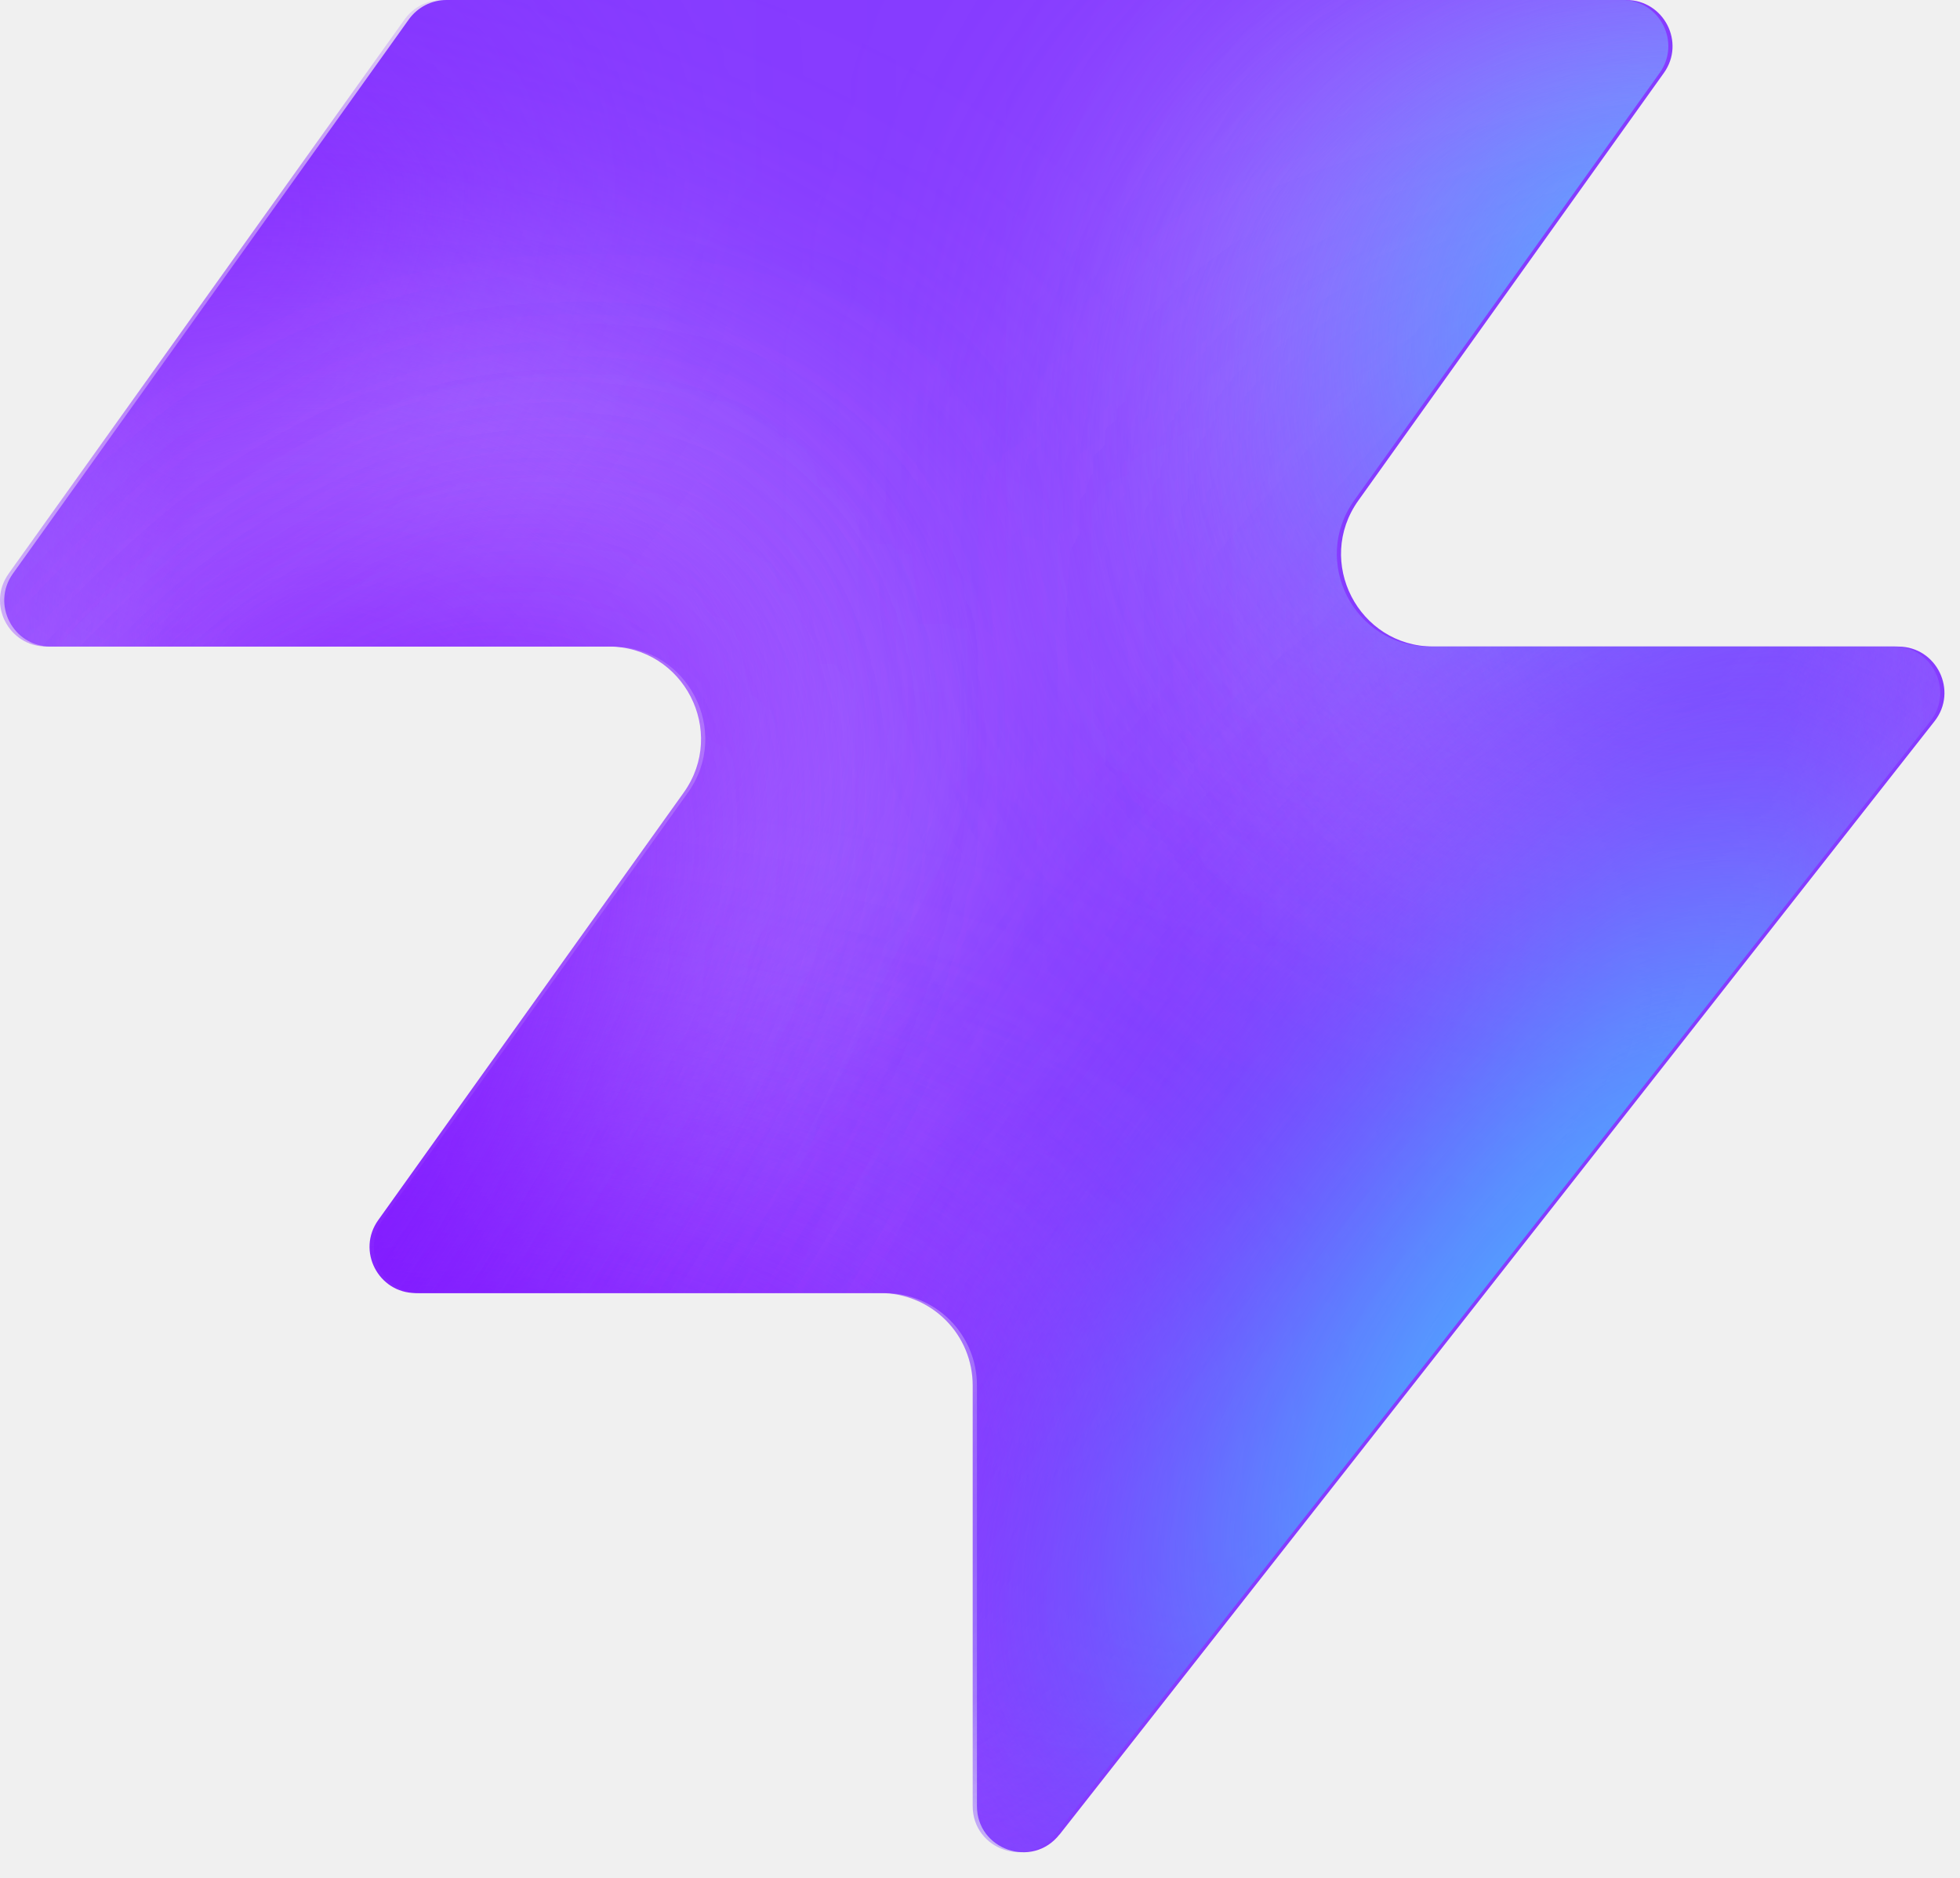
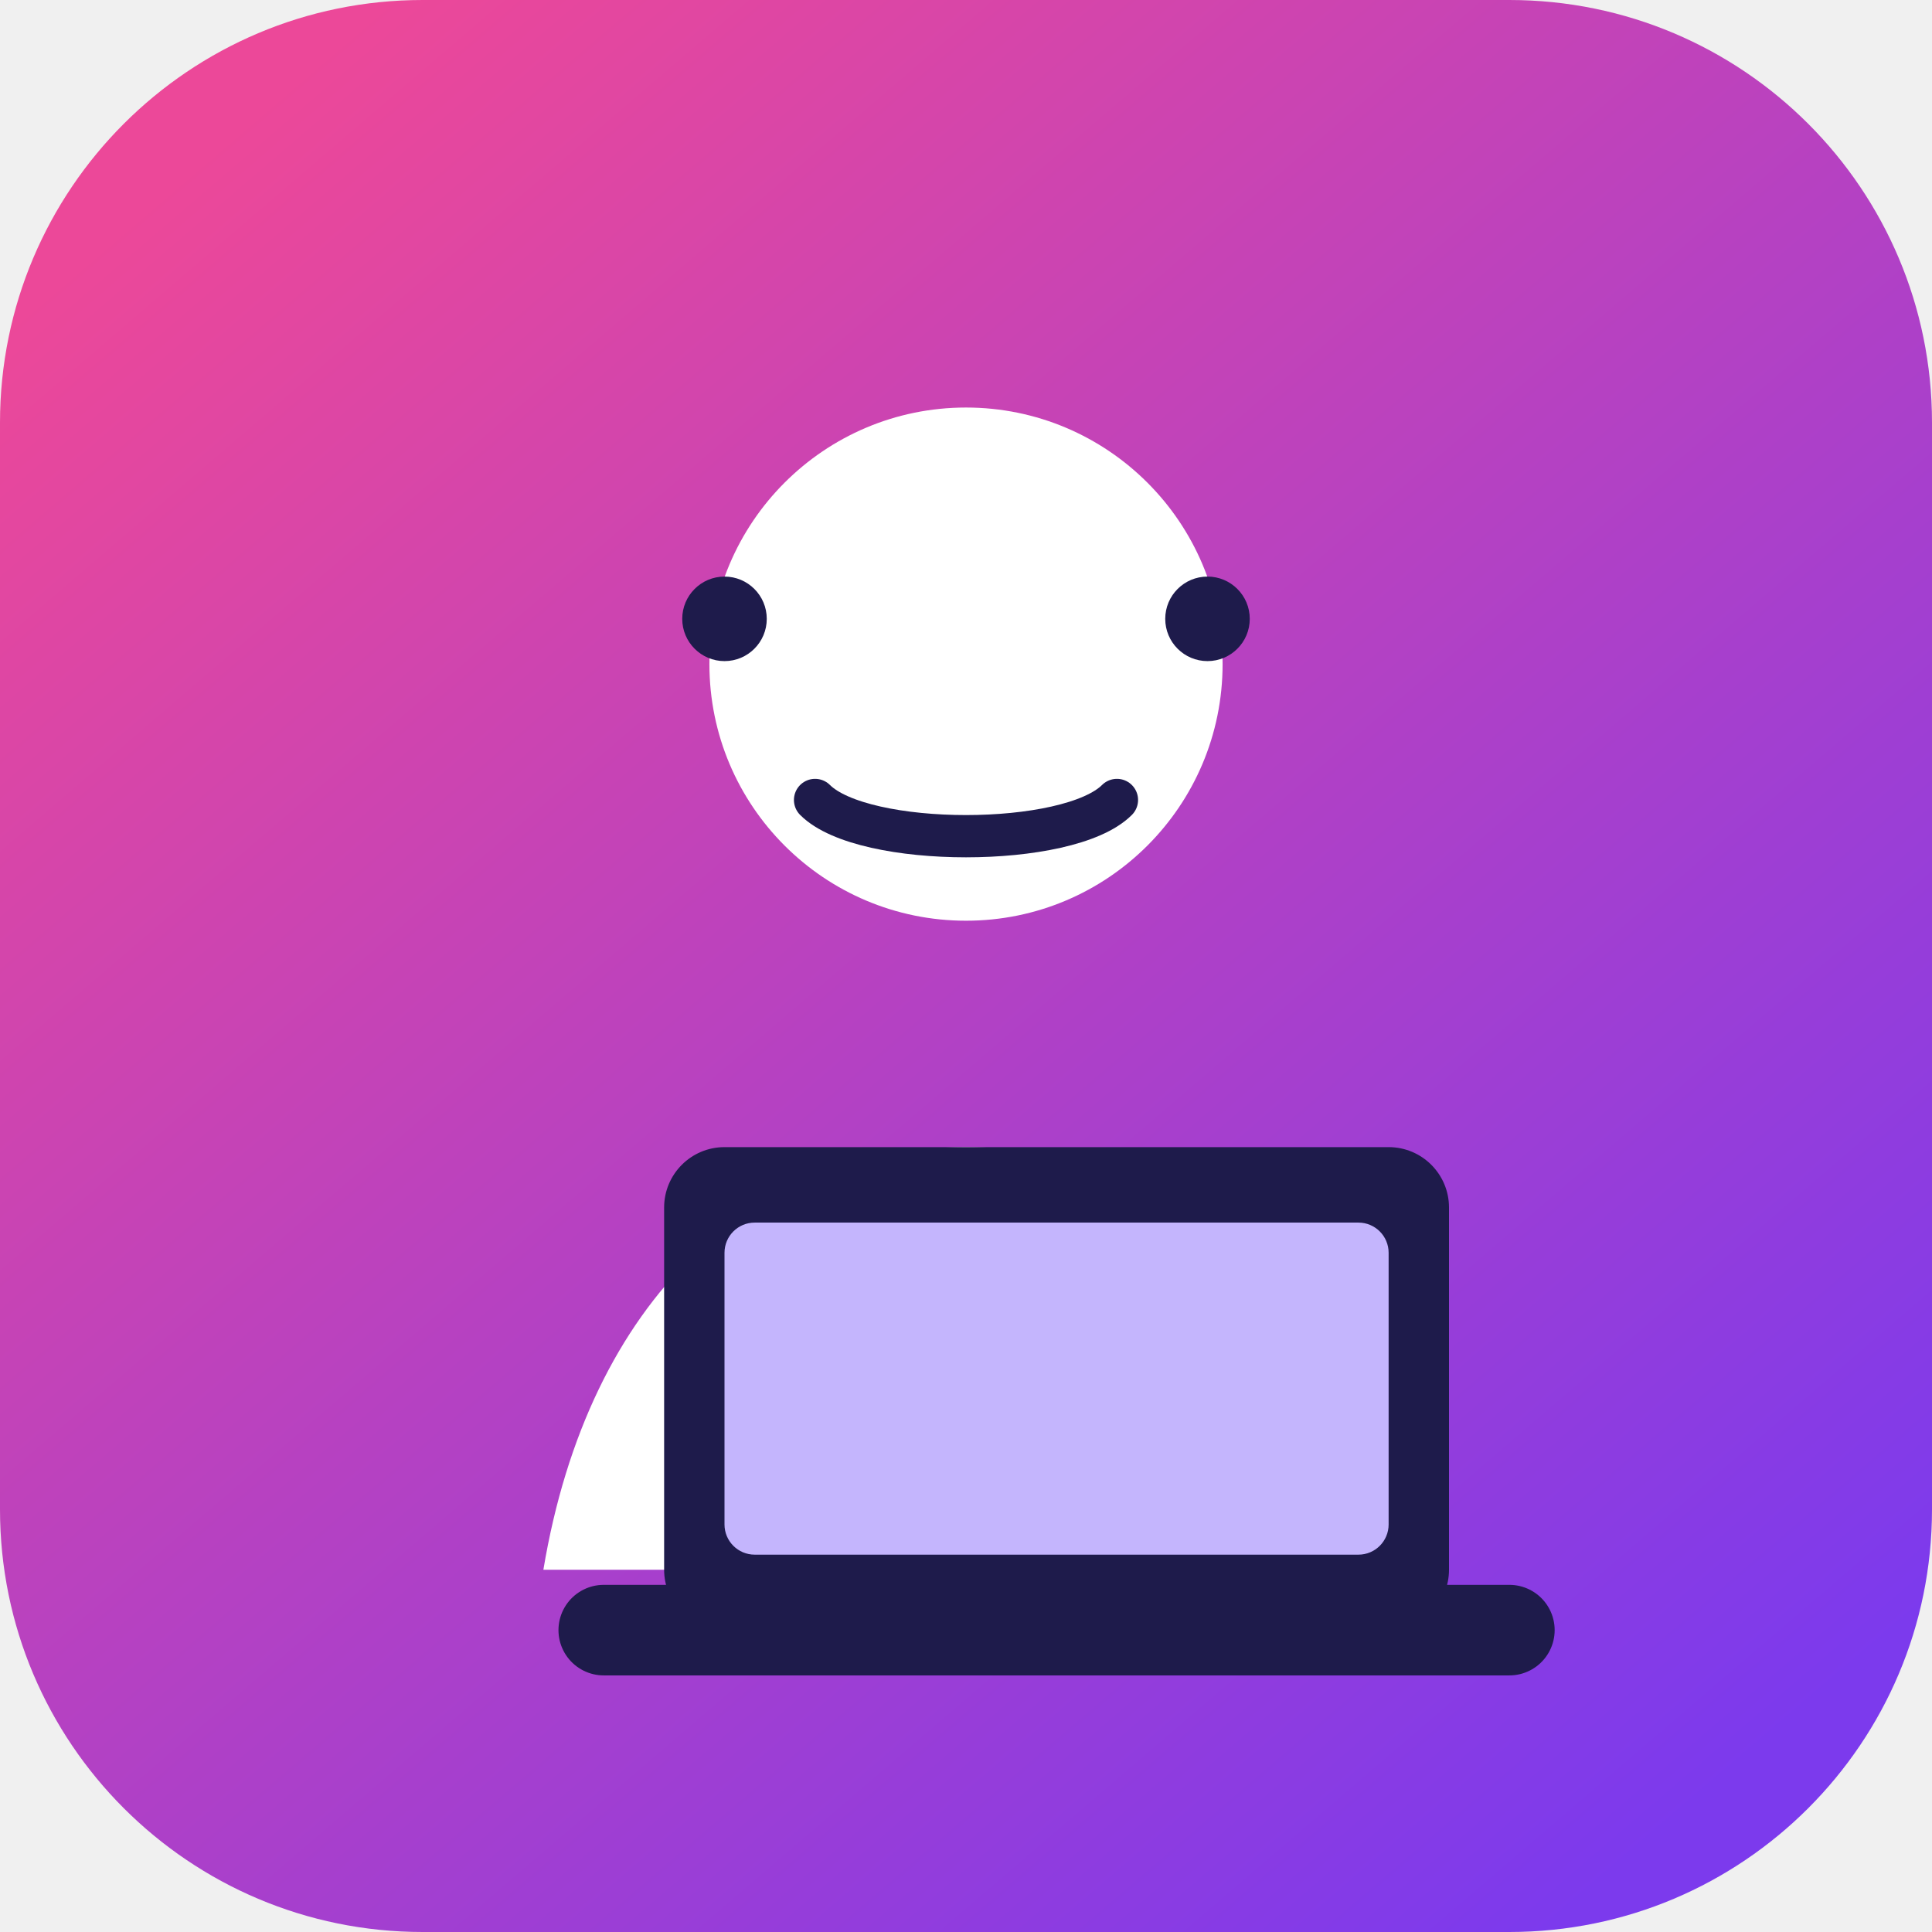
- <svg xmlns="http://www.w3.org/2000/svg" width="48" height="46" fill="none" viewBox="0 0 48 46">
-   <path fill="#863bff" d="M25.946 44.938c-.664.845-2.021.375-2.021-.698V33.937a2.26 2.26 0 0 0-2.262-2.262H10.287c-.92 0-1.456-1.04-.92-1.788l7.48-10.471c1.07-1.497 0-3.578-1.842-3.578H1.237c-.92 0-1.456-1.04-.92-1.788L10.013.474c.214-.297.556-.474.92-.474h28.894c.92 0 1.456 1.04.92 1.788l-7.48 10.471c-1.07 1.498 0 3.579 1.842 3.579h11.377c.943 0 1.473 1.088.89 1.83L25.947 44.94z" style="fill:#863bff;fill:color(display-p3 .525 .23 1);fill-opacity:1" />
-   <mask id="a" width="48" height="46" x="0" y="0" maskUnits="userSpaceOnUse" style="mask-type:alpha">
-     <path fill="#000" d="M25.842 44.938c-.664.844-2.021.375-2.021-.698V33.937a2.26 2.26 0 0 0-2.262-2.262H10.183c-.92 0-1.456-1.04-.92-1.788l7.48-10.471c1.07-1.498 0-3.579-1.842-3.579H1.133c-.92 0-1.456-1.04-.92-1.787L9.91.473c.214-.297.556-.474.92-.474h28.894c.92 0 1.456 1.04.92 1.788l-7.48 10.471c-1.07 1.498 0 3.578 1.842 3.578h11.377c.943 0 1.473 1.088.89 1.832L25.843 44.94z" style="fill:#000;fill-opacity:1" />
-   </mask>
-   <g mask="url(#a)">
-     <g filter="url(#b)">
-       <ellipse cx="5.508" cy="14.704" fill="#ede6ff" rx="5.508" ry="14.704" style="fill:#ede6ff;fill:color(display-p3 .927 .903 1);fill-opacity:1" transform="matrix(.00324 1 1 -.00324 -4.47 31.516)" />
-     </g>
-     <g filter="url(#c)">
-       <ellipse cx="10.399" cy="29.851" fill="#ede6ff" rx="10.399" ry="29.851" style="fill:#ede6ff;fill:color(display-p3 .927 .903 1);fill-opacity:1" transform="matrix(.00324 1 1 -.00324 -39.328 7.883)" />
-     </g>
-     <g filter="url(#d)">
-       <ellipse cx="5.508" cy="30.487" fill="#7e14ff" rx="5.508" ry="30.487" style="fill:#7e14ff;fill:color(display-p3 .492 .077 1);fill-opacity:1" transform="rotate(89.814 -25.913 -14.639)scale(1 -1)" />
-     </g>
-     <g filter="url(#e)">
-       <ellipse cx="5.508" cy="30.599" fill="#7e14ff" rx="5.508" ry="30.599" style="fill:#7e14ff;fill:color(display-p3 .492 .077 1);fill-opacity:1" transform="rotate(89.814 -32.644 -3.334)scale(1 -1)" />
-     </g>
-     <g filter="url(#f)">
-       <ellipse cx="5.508" cy="30.599" fill="#7e14ff" rx="5.508" ry="30.599" style="fill:#7e14ff;fill:color(display-p3 .492 .077 1);fill-opacity:1" transform="matrix(.00324 1 1 -.00324 -34.34 30.47)" />
-     </g>
-     <g filter="url(#g)">
-       <ellipse cx="14.072" cy="22.078" fill="#ede6ff" rx="14.072" ry="22.078" style="fill:#ede6ff;fill:color(display-p3 .927 .903 1);fill-opacity:1" transform="rotate(93.35 24.506 48.493)scale(-1 1)" />
-     </g>
-     <g filter="url(#h)">
-       <ellipse cx="3.47" cy="21.501" fill="#7e14ff" rx="3.47" ry="21.501" style="fill:#7e14ff;fill:color(display-p3 .492 .077 1);fill-opacity:1" transform="rotate(89.009 28.708 47.59)scale(-1 1)" />
-     </g>
-     <g filter="url(#i)">
-       <ellipse cx="3.47" cy="21.501" fill="#7e14ff" rx="3.47" ry="21.501" style="fill:#7e14ff;fill:color(display-p3 .492 .077 1);fill-opacity:1" transform="rotate(89.009 28.708 47.59)scale(-1 1)" />
-     </g>
-     <g filter="url(#j)">
-       <ellipse cx=".387" cy="8.972" fill="#7e14ff" rx="4.407" ry="29.108" style="fill:#7e14ff;fill:color(display-p3 .492 .077 1);fill-opacity:1" transform="rotate(39.51 .387 8.972)" />
-     </g>
-     <g filter="url(#k)">
-       <ellipse cx="47.523" cy="-6.092" fill="#7e14ff" rx="4.407" ry="29.108" style="fill:#7e14ff;fill:color(display-p3 .492 .077 1);fill-opacity:1" transform="rotate(37.892 47.523 -6.092)" />
-     </g>
-     <g filter="url(#l)">
-       <ellipse cx="41.412" cy="6.333" fill="#47bfff" rx="5.971" ry="9.665" style="fill:#47bfff;fill:color(display-p3 .28 .748 1);fill-opacity:1" transform="rotate(37.892 41.412 6.333)" />
-     </g>
-     <g filter="url(#m)">
-       <ellipse cx="-1.879" cy="38.332" fill="#7e14ff" rx="4.407" ry="29.108" style="fill:#7e14ff;fill:color(display-p3 .492 .077 1);fill-opacity:1" transform="rotate(37.892 -1.88 38.332)" />
-     </g>
-     <g filter="url(#n)">
-       <ellipse cx="-1.879" cy="38.332" fill="#7e14ff" rx="4.407" ry="29.108" style="fill:#7e14ff;fill:color(display-p3 .492 .077 1);fill-opacity:1" transform="rotate(37.892 -1.88 38.332)" />
-     </g>
-     <g filter="url(#o)">
-       <ellipse cx="35.651" cy="29.907" fill="#7e14ff" rx="4.407" ry="29.108" style="fill:#7e14ff;fill:color(display-p3 .492 .077 1);fill-opacity:1" transform="rotate(37.892 35.651 29.907)" />
-     </g>
-     <g filter="url(#p)">
-       <ellipse cx="38.418" cy="32.4" fill="#47bfff" rx="5.971" ry="15.297" style="fill:#47bfff;fill:color(display-p3 .28 .748 1);fill-opacity:1" transform="rotate(37.892 38.418 32.4)" />
-     </g>
+ <svg xmlns="http://www.w3.org/2000/svg" viewBox="0 0 64 64">
+   <defs>
+     <linearGradient id="bg" x1="8" y1="4" x2="56" y2="60" gradientUnits="userSpaceOnUse">
+       <stop offset="0%" stop-color="#ec4899" />
+       <stop offset="100%" stop-color="#7c3aed" />
+     </linearGradient>
+   </defs>
+   <rect width="64" height="64" rx="14" fill="url(#bg)" />
+   <g fill="none" stroke="#fff" stroke-width="2.2" stroke-linecap="round" stroke-linejoin="round">
+     <circle cx="32" cy="22" r="8.5" fill="#fff" stroke="none" />
+     <path d="M18 52c1.5-9 7-14 14-14s12.5 5 14 14" fill="#fff" stroke="none" />
  </g>
-   <defs>
-     <filter id="b" width="60.045" height="41.654" x="-19.77" y="16.149" color-interpolation-filters="sRGB" filterUnits="userSpaceOnUse">
-       <feFlood flood-opacity="0" result="BackgroundImageFix" />
-       <feBlend in="SourceGraphic" in2="BackgroundImageFix" result="shape" />
-       <feGaussianBlur result="effect1_foregroundBlur_2002_17158" stdDeviation="7.659" />
-     </filter>
-     <filter id="c" width="90.34" height="51.437" x="-54.613" y="-7.533" color-interpolation-filters="sRGB" filterUnits="userSpaceOnUse">
-       <feFlood flood-opacity="0" result="BackgroundImageFix" />
-       <feBlend in="SourceGraphic" in2="BackgroundImageFix" result="shape" />
-       <feGaussianBlur result="effect1_foregroundBlur_2002_17158" stdDeviation="7.659" />
-     </filter>
-     <filter id="d" width="79.355" height="29.4" x="-49.64" y="2.03" color-interpolation-filters="sRGB" filterUnits="userSpaceOnUse">
-       <feFlood flood-opacity="0" result="BackgroundImageFix" />
-       <feBlend in="SourceGraphic" in2="BackgroundImageFix" result="shape" />
-       <feGaussianBlur result="effect1_foregroundBlur_2002_17158" stdDeviation="4.596" />
-     </filter>
-     <filter id="e" width="79.579" height="29.4" x="-45.045" y="20.029" color-interpolation-filters="sRGB" filterUnits="userSpaceOnUse">
-       <feFlood flood-opacity="0" result="BackgroundImageFix" />
-       <feBlend in="SourceGraphic" in2="BackgroundImageFix" result="shape" />
-       <feGaussianBlur result="effect1_foregroundBlur_2002_17158" stdDeviation="4.596" />
-     </filter>
-     <filter id="f" width="79.579" height="29.4" x="-43.513" y="21.178" color-interpolation-filters="sRGB" filterUnits="userSpaceOnUse">
-       <feFlood flood-opacity="0" result="BackgroundImageFix" />
-       <feBlend in="SourceGraphic" in2="BackgroundImageFix" result="shape" />
-       <feGaussianBlur result="effect1_foregroundBlur_2002_17158" stdDeviation="4.596" />
-     </filter>
-     <filter id="g" width="74.749" height="58.852" x="15.756" y="-17.901" color-interpolation-filters="sRGB" filterUnits="userSpaceOnUse">
-       <feFlood flood-opacity="0" result="BackgroundImageFix" />
-       <feBlend in="SourceGraphic" in2="BackgroundImageFix" result="shape" />
-       <feGaussianBlur result="effect1_foregroundBlur_2002_17158" stdDeviation="7.659" />
-     </filter>
-     <filter id="h" width="61.377" height="25.362" x="23.548" y="2.284" color-interpolation-filters="sRGB" filterUnits="userSpaceOnUse">
-       <feFlood flood-opacity="0" result="BackgroundImageFix" />
-       <feBlend in="SourceGraphic" in2="BackgroundImageFix" result="shape" />
-       <feGaussianBlur result="effect1_foregroundBlur_2002_17158" stdDeviation="4.596" />
-     </filter>
-     <filter id="i" width="61.377" height="25.362" x="23.548" y="2.284" color-interpolation-filters="sRGB" filterUnits="userSpaceOnUse">
-       <feFlood flood-opacity="0" result="BackgroundImageFix" />
-       <feBlend in="SourceGraphic" in2="BackgroundImageFix" result="shape" />
-       <feGaussianBlur result="effect1_foregroundBlur_2002_17158" stdDeviation="4.596" />
-     </filter>
-     <filter id="j" width="56.045" height="63.649" x="-27.636" y="-22.853" color-interpolation-filters="sRGB" filterUnits="userSpaceOnUse">
-       <feFlood flood-opacity="0" result="BackgroundImageFix" />
-       <feBlend in="SourceGraphic" in2="BackgroundImageFix" result="shape" />
-       <feGaussianBlur result="effect1_foregroundBlur_2002_17158" stdDeviation="4.596" />
-     </filter>
-     <filter id="k" width="54.814" height="64.646" x="20.116" y="-38.415" color-interpolation-filters="sRGB" filterUnits="userSpaceOnUse">
-       <feFlood flood-opacity="0" result="BackgroundImageFix" />
-       <feBlend in="SourceGraphic" in2="BackgroundImageFix" result="shape" />
-       <feGaussianBlur result="effect1_foregroundBlur_2002_17158" stdDeviation="4.596" />
-     </filter>
-     <filter id="l" width="33.541" height="35.313" x="24.641" y="-11.323" color-interpolation-filters="sRGB" filterUnits="userSpaceOnUse">
-       <feFlood flood-opacity="0" result="BackgroundImageFix" />
-       <feBlend in="SourceGraphic" in2="BackgroundImageFix" result="shape" />
-       <feGaussianBlur result="effect1_foregroundBlur_2002_17158" stdDeviation="4.596" />
-     </filter>
-     <filter id="m" width="54.814" height="64.646" x="-29.286" y="6.009" color-interpolation-filters="sRGB" filterUnits="userSpaceOnUse">
-       <feFlood flood-opacity="0" result="BackgroundImageFix" />
-       <feBlend in="SourceGraphic" in2="BackgroundImageFix" result="shape" />
-       <feGaussianBlur result="effect1_foregroundBlur_2002_17158" stdDeviation="4.596" />
-     </filter>
-     <filter id="n" width="54.814" height="64.646" x="-29.286" y="6.009" color-interpolation-filters="sRGB" filterUnits="userSpaceOnUse">
-       <feFlood flood-opacity="0" result="BackgroundImageFix" />
-       <feBlend in="SourceGraphic" in2="BackgroundImageFix" result="shape" />
-       <feGaussianBlur result="effect1_foregroundBlur_2002_17158" stdDeviation="4.596" />
-     </filter>
-     <filter id="o" width="54.814" height="64.646" x="8.244" y="-2.416" color-interpolation-filters="sRGB" filterUnits="userSpaceOnUse">
-       <feFlood flood-opacity="0" result="BackgroundImageFix" />
-       <feBlend in="SourceGraphic" in2="BackgroundImageFix" result="shape" />
-       <feGaussianBlur result="effect1_foregroundBlur_2002_17158" stdDeviation="4.596" />
-     </filter>
-     <filter id="p" width="39.409" height="43.623" x="18.713" y="10.588" color-interpolation-filters="sRGB" filterUnits="userSpaceOnUse">
-       <feFlood flood-opacity="0" result="BackgroundImageFix" />
-       <feBlend in="SourceGraphic" in2="BackgroundImageFix" result="shape" />
-       <feGaussianBlur result="effect1_foregroundBlur_2002_17158" stdDeviation="4.596" />
-     </filter>
-   </defs>
+   <rect x="22" y="38" width="26" height="16" rx="2" fill="#1e1b4b" />
+   <rect x="24" y="40.5" width="22" height="11" rx="1" fill="#c4b5fd" />
+   <path d="M20 54h30" stroke="#1e1b4b" stroke-width="3" stroke-linecap="round" />
+   <circle cx="24" cy="20.5" r="1.4" fill="#1e1b4b" />
+   <circle cx="40" cy="20.5" r="1.4" fill="#1e1b4b" />
+   <path d="M27 26.5c1.6 1.6 8.4 1.6 10 0" fill="none" stroke="#1e1b4b" stroke-width="1.4" stroke-linecap="round" />
</svg>
